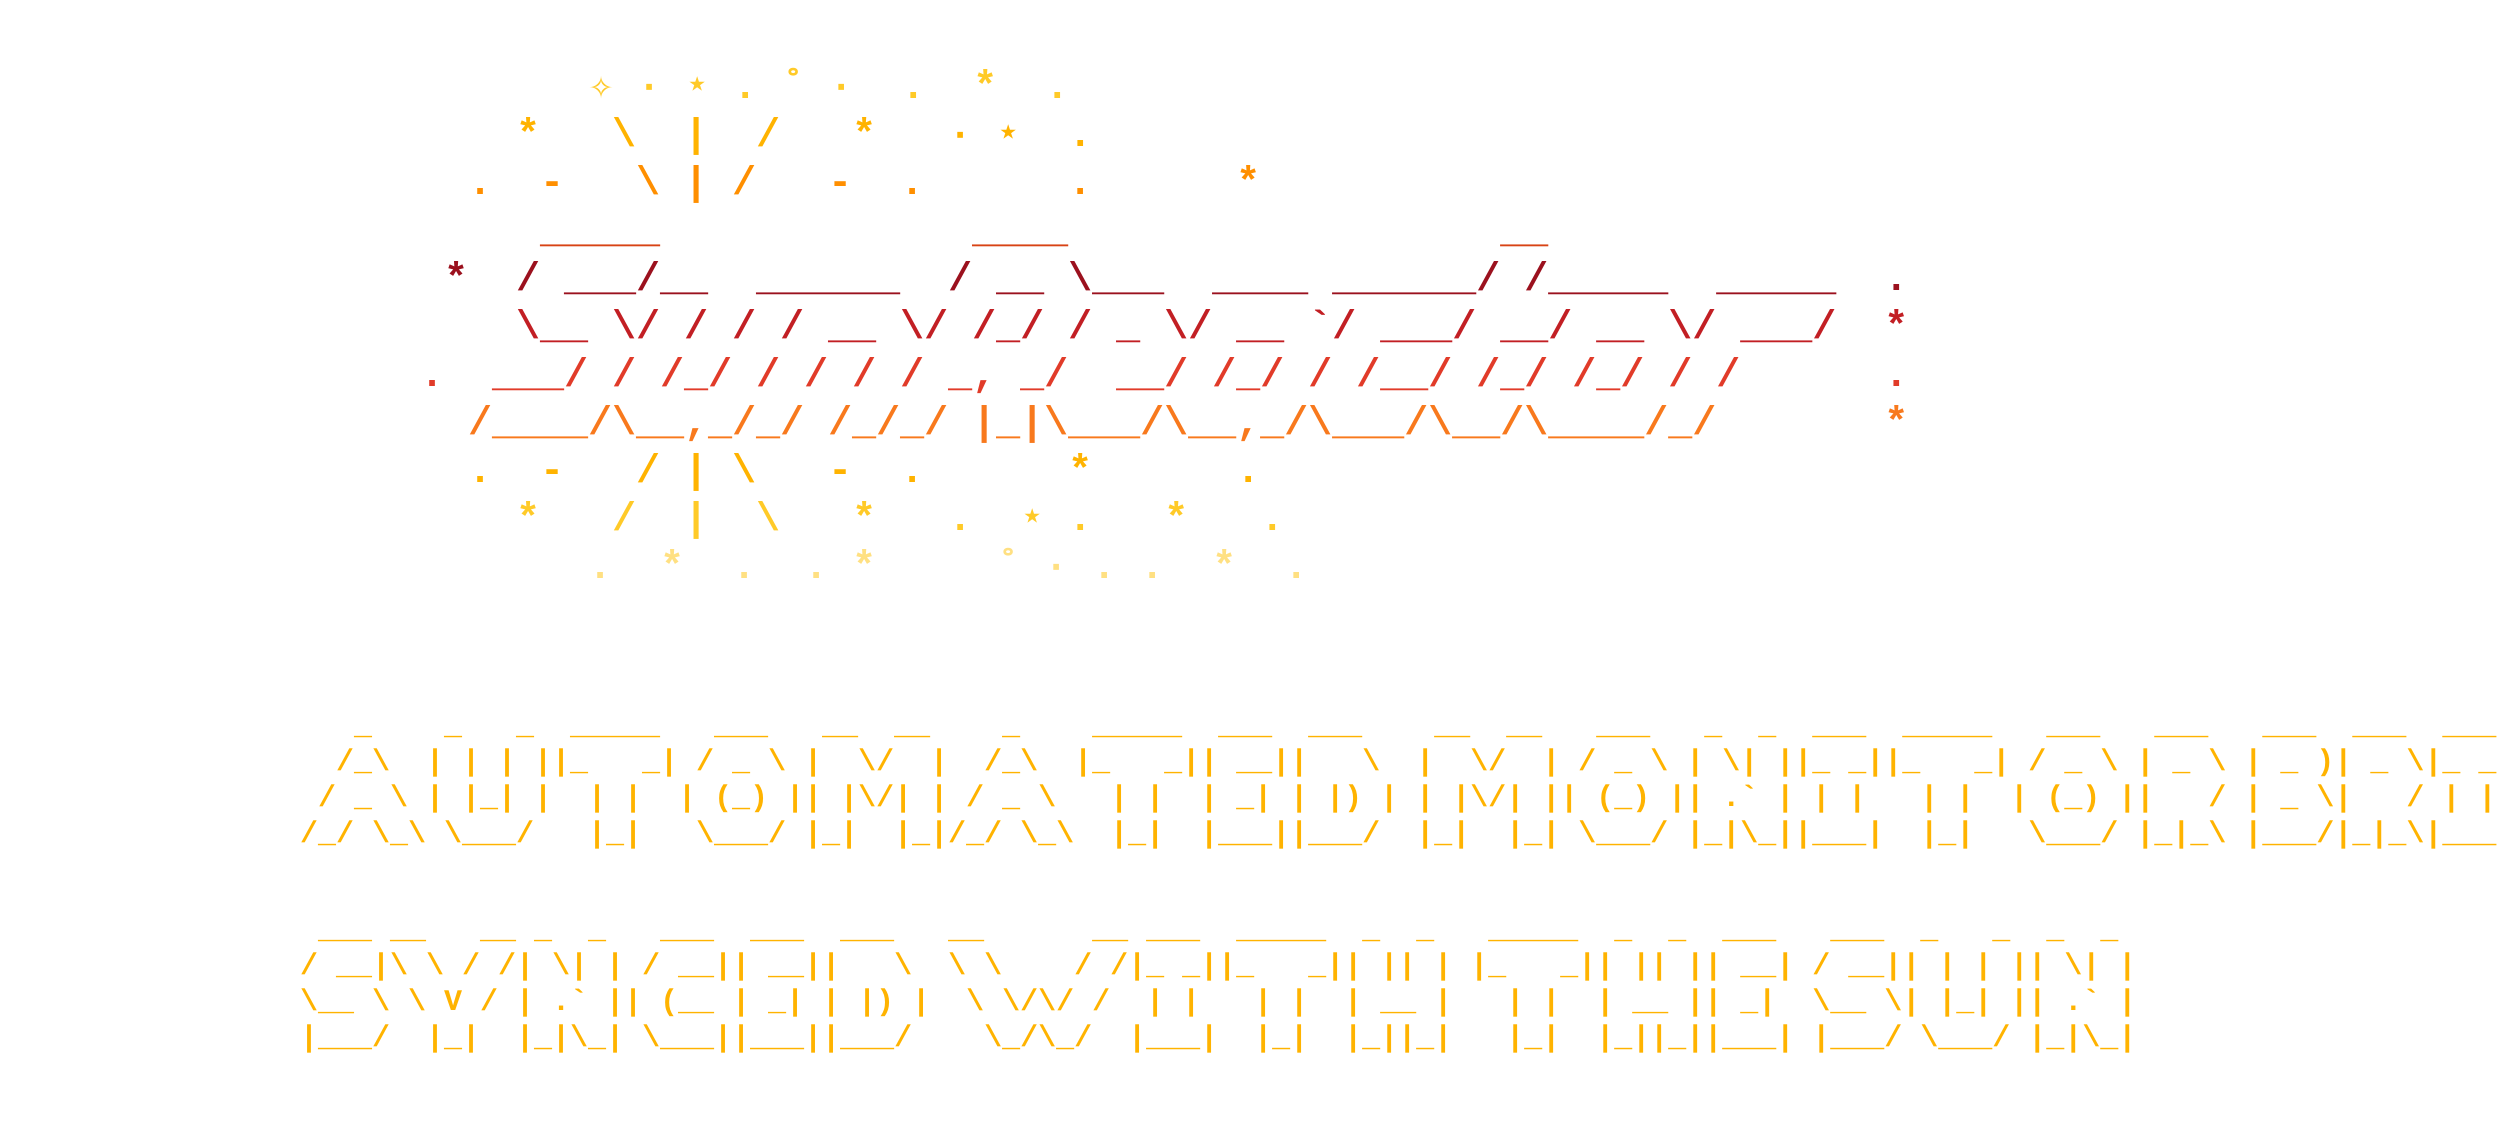
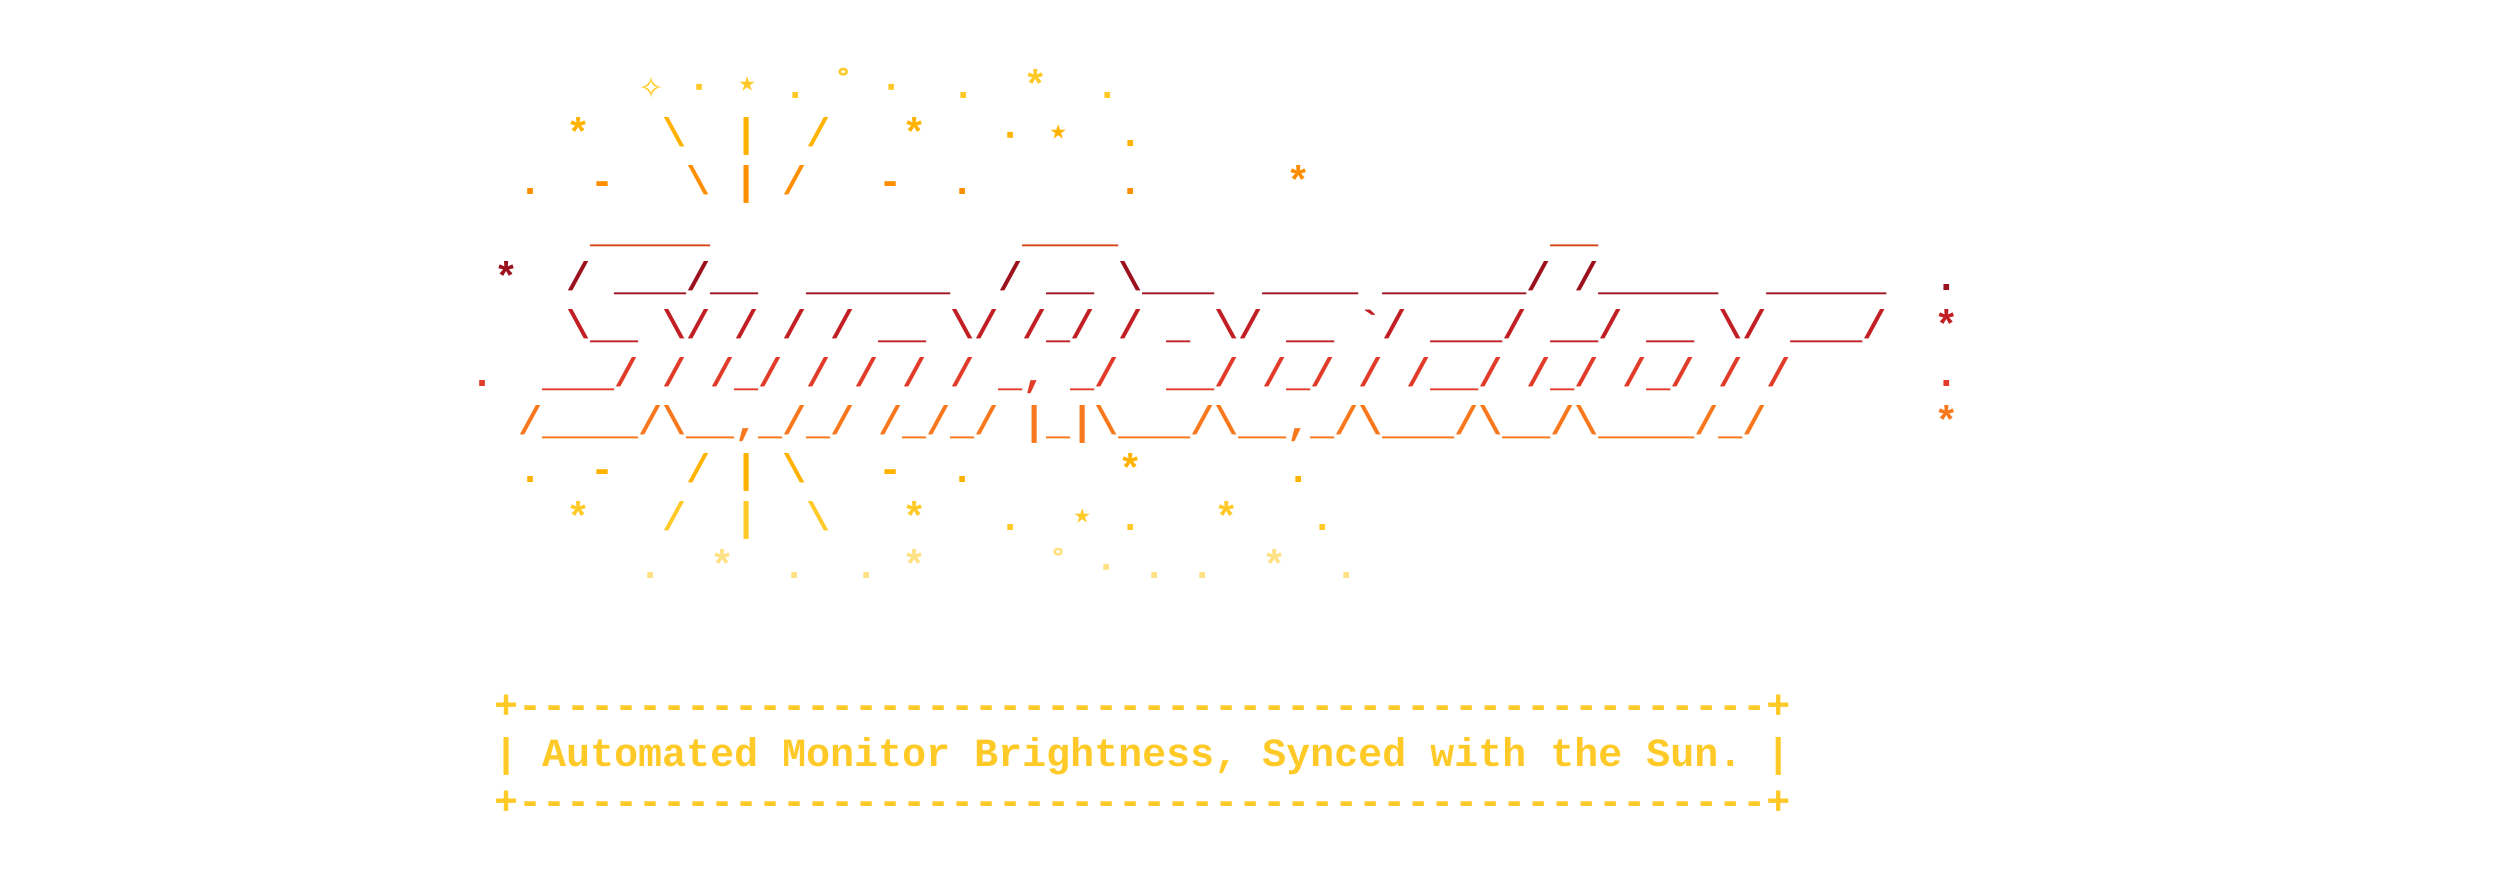
- <svg xmlns="http://www.w3.org/2000/svg" viewBox="0 0 1000 450" width="100%" height="450">
+ <svg xmlns="http://www.w3.org/2000/svg" viewBox="0 0 1000 350" width="100%" height="350">
  <rect width="100%" height="100%" fill="transparent" />
-   <text x="120" y="20" font-family="ui-monospace, SFMono-Regular, Consolas, &quot;Liberation Mono&quot;, Menlo, monospace" font-size="16" font-weight="bold" text-anchor="start" xml:space="preserve">
-     <tspan x="120" dy="1.2em" fill="#FFCA28">            ✧ · ⋆ . ˚ ·  .  *  .            </tspan>
-     <tspan x="120" dy="1.2em" fill="#FFB300">         *   \  |  /   *   · ⋆  .       </tspan>
-     <tspan x="120" dy="1.2em" fill="#FF8F00">       .  -   \ | /   -  .      .      *</tspan>
-     <tspan x="120" dy="1.2em" fill="#D84315">          _____             ____                  __            </tspan>
-     <tspan x="120" dy="1.2em" fill="#9B111E">      *  / ___/__  ______  / __ \___  ____ ______/ /_____  _____  .</tspan>
-     <tspan x="120" dy="1.2em" fill="#C21F24">         \__ \/ / / / __ \/ /_/ / _ \/ __ `/ ___/ __/ __ \/ ___/  *</tspan>
-     <tspan x="120" dy="1.2em" fill="#E13B29">     .  ___/ / /_/ / / / / _, _/  __/ /_/ / /__/ /_/ /_/ / /      .</tspan>
-     <tspan x="120" dy="1.2em" fill="#F8791D">       /____/\__,_/_/ /_/_/ |_|\___/\__,_/\___/\__/\____/_/       *</tspan>
-     <tspan x="120" dy="1.2em" fill="#FFB300">       .  -   / | \   -  .      *      .</tspan>
-     <tspan x="120" dy="1.2em" fill="#FFCA28">         *   /  |  \   *   .  ⋆ .   *   .</tspan>
-     <tspan x="120" dy="1.2em" fill="#FFE082">            .  *  .  . *     ˚ · . .  *  .</tspan>
-     <tspan x="120" dy="3em"> </tspan>
-     <tspan x="120" dy="1.2em" fill="#FFB300" font-size="12">   _    _   _  _____   ___   __  __    _    _____  ___  ___    __  __   ___   _  _  ___  _____   ___   ___   ___  ___  ___   ___  _  _  _____  _  _  ___  ___  ___ </tspan>
-     <tspan x="120" dy="1.2em" fill="#FFB300" font-size="12">  /_\  | | | ||_   _| / _ \ |  \/  |  /_\  |_   _|| __||   \  |  \/  | / _ \ | \| ||_ _||_   _| / _ \ | _ \ | _ )| _ \|_ _| / __|| || ||_   _|| \| || __|/ __|/ __|</tspan>
-     <tspan x="120" dy="1.2em" fill="#FFB300" font-size="12"> / _ \ | |_| |  | |  | (_) || |\/| | / _ \   | |  | _| | |) | | |\/| || (_) || .` | | |   | |  | (_) ||   / | _ \|   / | | | (_ || __ |  | |  | .` || _| \__ \\__ \</tspan>
-     <tspan x="120" dy="1.2em" fill="#FFB300" font-size="12">/_/ \_\ \___/   |_|   \___/ |_|  |_|/_/ \_\  |_|  |___||___/  |_|  |_| \___/ |_|\_||___|  |_|   \___/ |_|_\ |___/|_|_\|___| \___||_||_|  |_|  |_|\_||___||___/|___/</tspan>
-     <tspan x="120" dy="1.5em"> </tspan>
-     <tspan x="120" dy="1.2em" fill="#FFB300" font-size="12"> ___ __   __ _  _   ___  ___  ___   __      __ ___  _____  _  _   _____  _  _  ___   ___  _   _  _  _ </tspan>
-     <tspan x="120" dy="1.2em" fill="#FFB300" font-size="12">/ __|\ \ / /| \| | / __|| __||   \  \ \    / /|_ _||_   _|| || | |_   _|| || || __| / __|| | | || \| |</tspan>
-     <tspan x="120" dy="1.2em" fill="#FFB300" font-size="12">\__ \ \ V / | .` || (__ | _| | |) |  \ \/\/ /  | |   | |  | __ |   | |  | __ || _|  \__ \| |_| || .` |</tspan>
-     <tspan x="120" dy="1.2em" fill="#FFB300" font-size="12">|___/  |_|  |_|\_| \___||___||___/    \_/\_/  |___|  |_|  |_||_|   |_|  |_||_||___| |___/ \___/ |_|\_|</tspan>
+   <text x="140" y="20" font-family="ui-monospace, SFMono-Regular, Consolas, &quot;Liberation Mono&quot;, Menlo, monospace" font-size="16" font-weight="bold" text-anchor="start" xml:space="preserve">
+     <tspan x="140" dy="1.2em" fill="#FFCA28">            ✧ · ⋆ . ˚ ·  .  *  .            </tspan>
+     <tspan x="140" dy="1.2em" fill="#FFB300">         *   \  |  /   *   · ⋆  .       </tspan>
+     <tspan x="140" dy="1.2em" fill="#FF8F00">       .  -   \ | /   -  .      .      *</tspan>
+     <tspan x="140" dy="1.2em" fill="#D84315">          _____             ____                  __            </tspan>
+     <tspan x="140" dy="1.2em" fill="#9B111E">      *  / ___/__  ______  / __ \___  ____ ______/ /_____  _____  .</tspan>
+     <tspan x="140" dy="1.2em" fill="#C21F24">         \__ \/ / / / __ \/ /_/ / _ \/ __ `/ ___/ __/ __ \/ ___/  *</tspan>
+     <tspan x="140" dy="1.2em" fill="#E13B29">     .  ___/ / /_/ / / / / _, _/  __/ /_/ / /__/ /_/ /_/ / /      .</tspan>
+     <tspan x="140" dy="1.2em" fill="#F8791D">       /____/\__,_/_/ /_/_/ |_|\___/\__,_/\___/\__/\____/_/       *</tspan>
+     <tspan x="140" dy="1.2em" fill="#FFB300">       .  -   / | \   -  .      *      .</tspan>
+     <tspan x="140" dy="1.2em" fill="#FFCA28">         *   /  |  \   *   .  ⋆ .   *   .</tspan>
+     <tspan x="140" dy="1.2em" fill="#FFE082">            .  *  .  . *     ˚ · . .  *  .</tspan>
+     <tspan x="140" dy="3.5em" fill="#FFCA28">      +----------------------------------------------------+</tspan>
+     <tspan x="140" dy="1.2em" fill="#FFCA28">      | Automated Monitor Brightness, Synced with the Sun. |</tspan>
+     <tspan x="140" dy="1.2em" fill="#FFCA28">      +----------------------------------------------------+</tspan>
  </text>
</svg>
